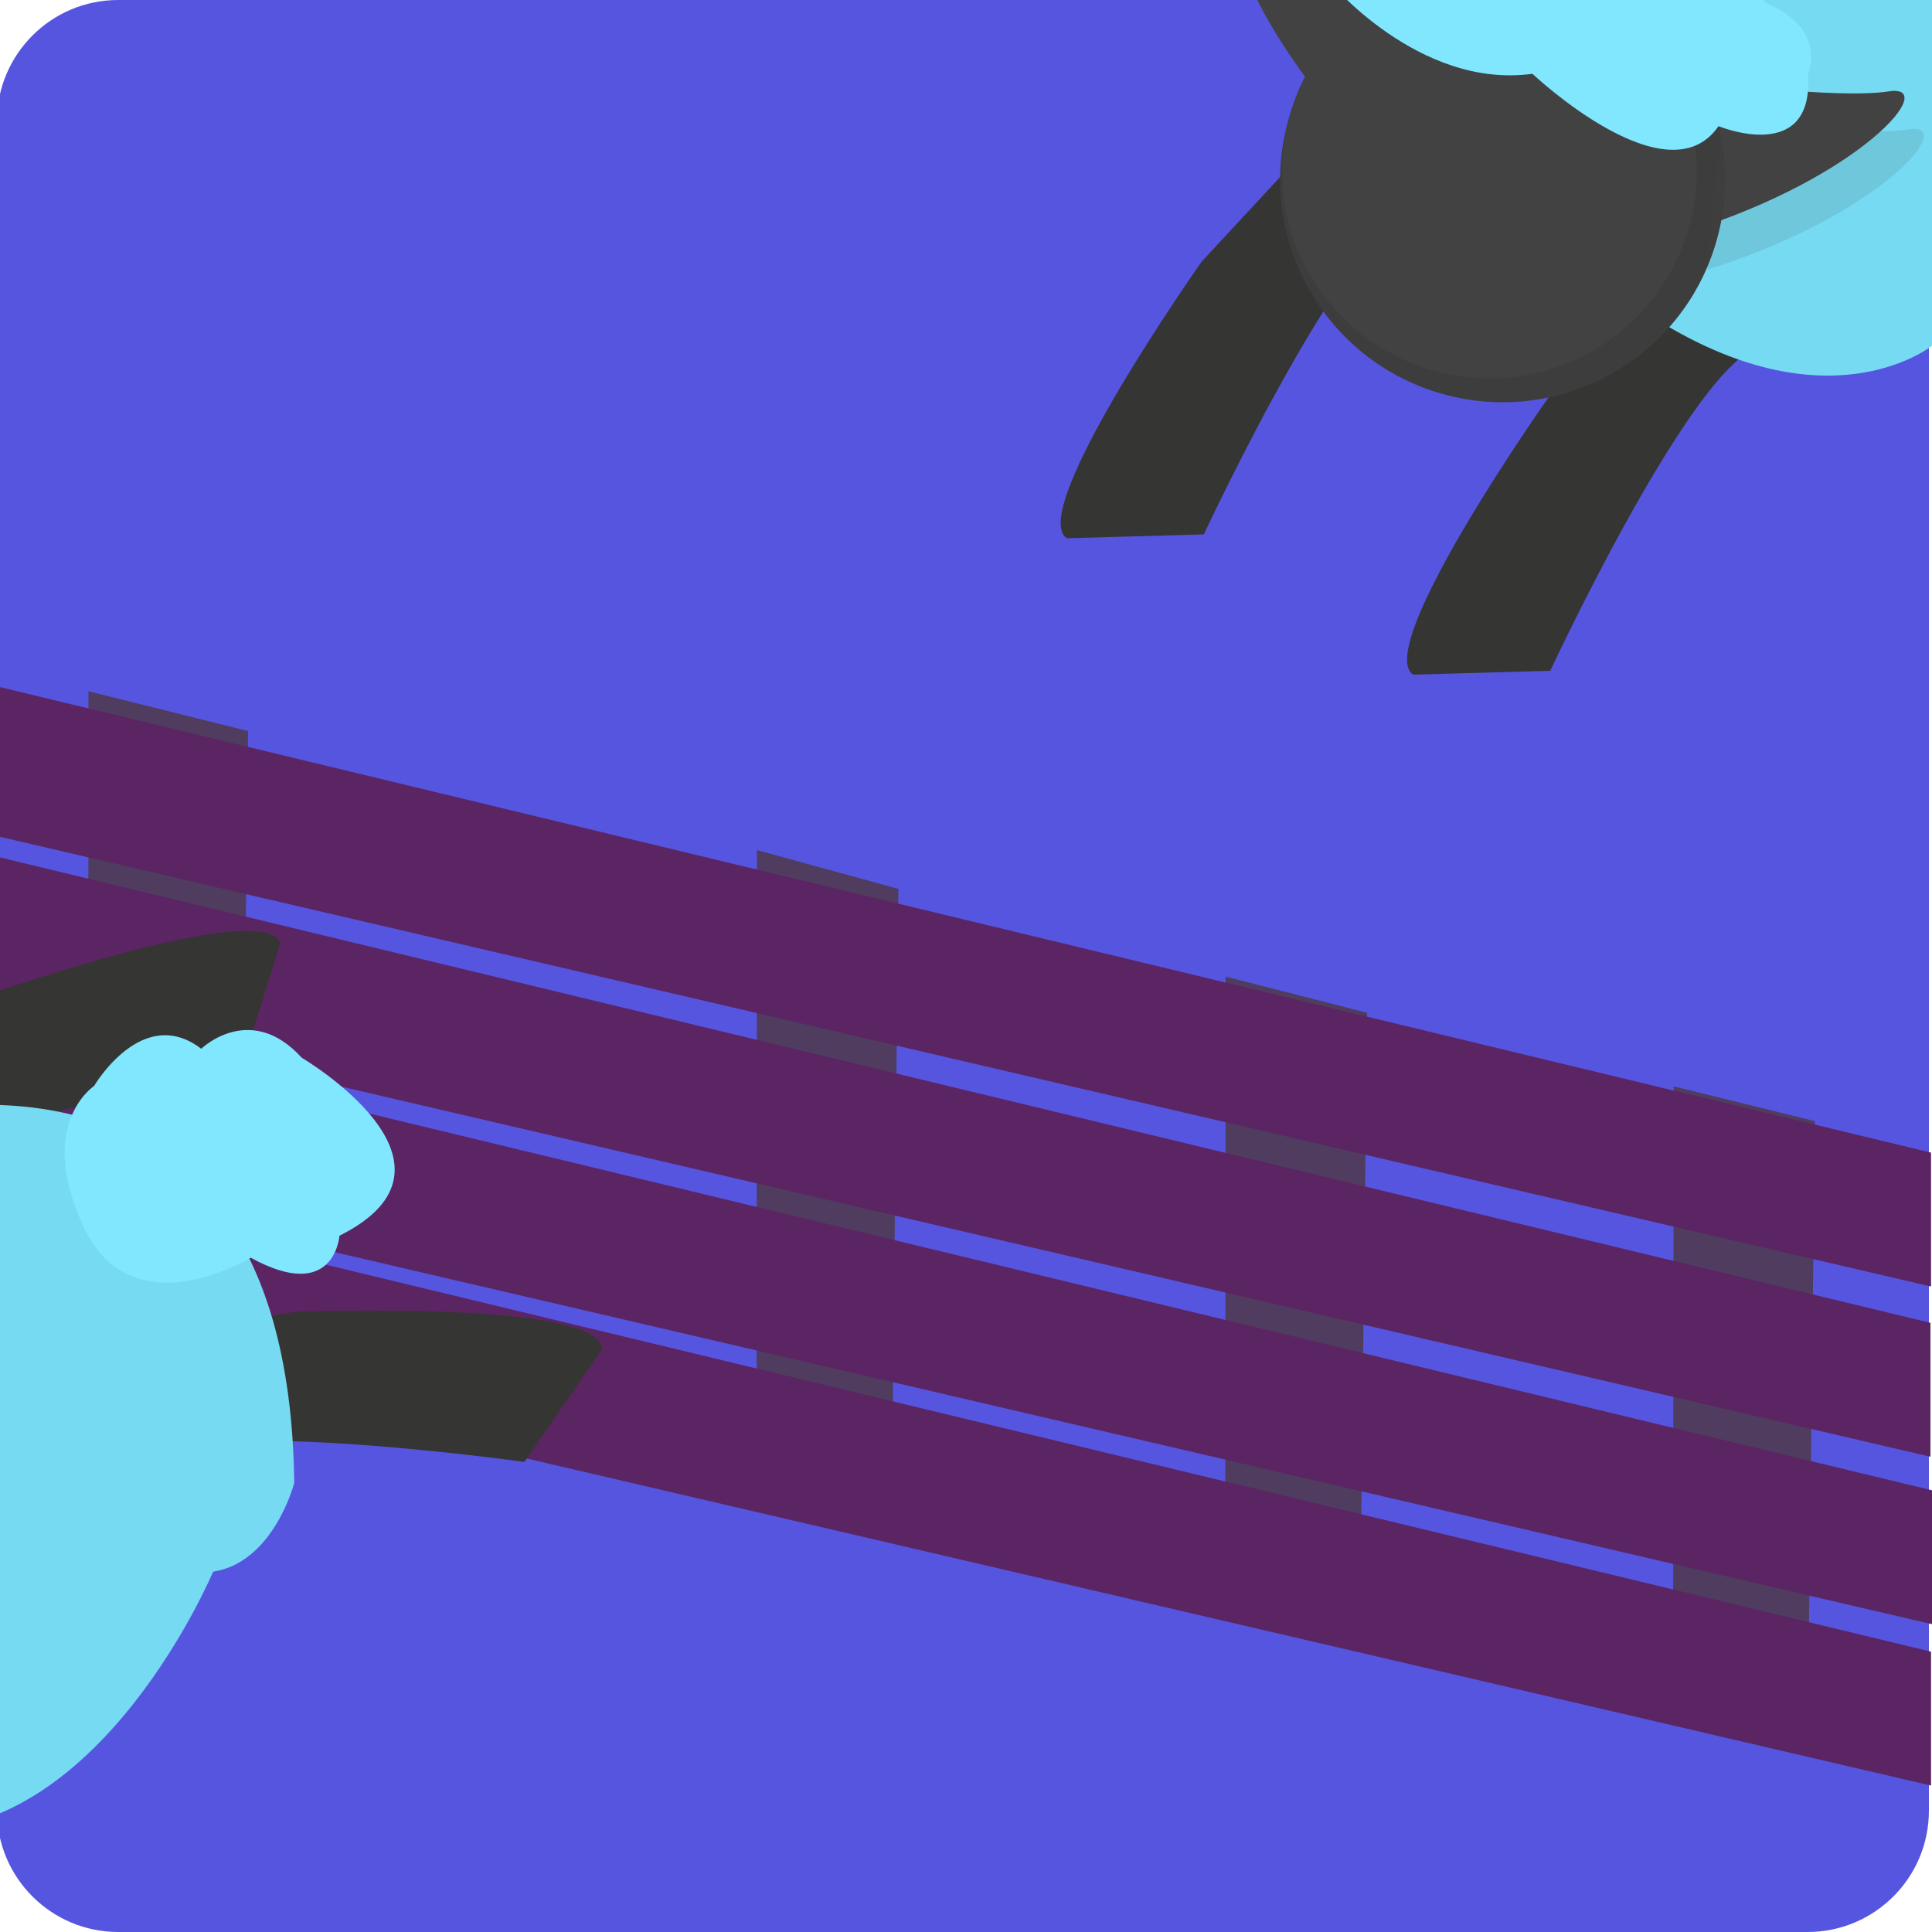
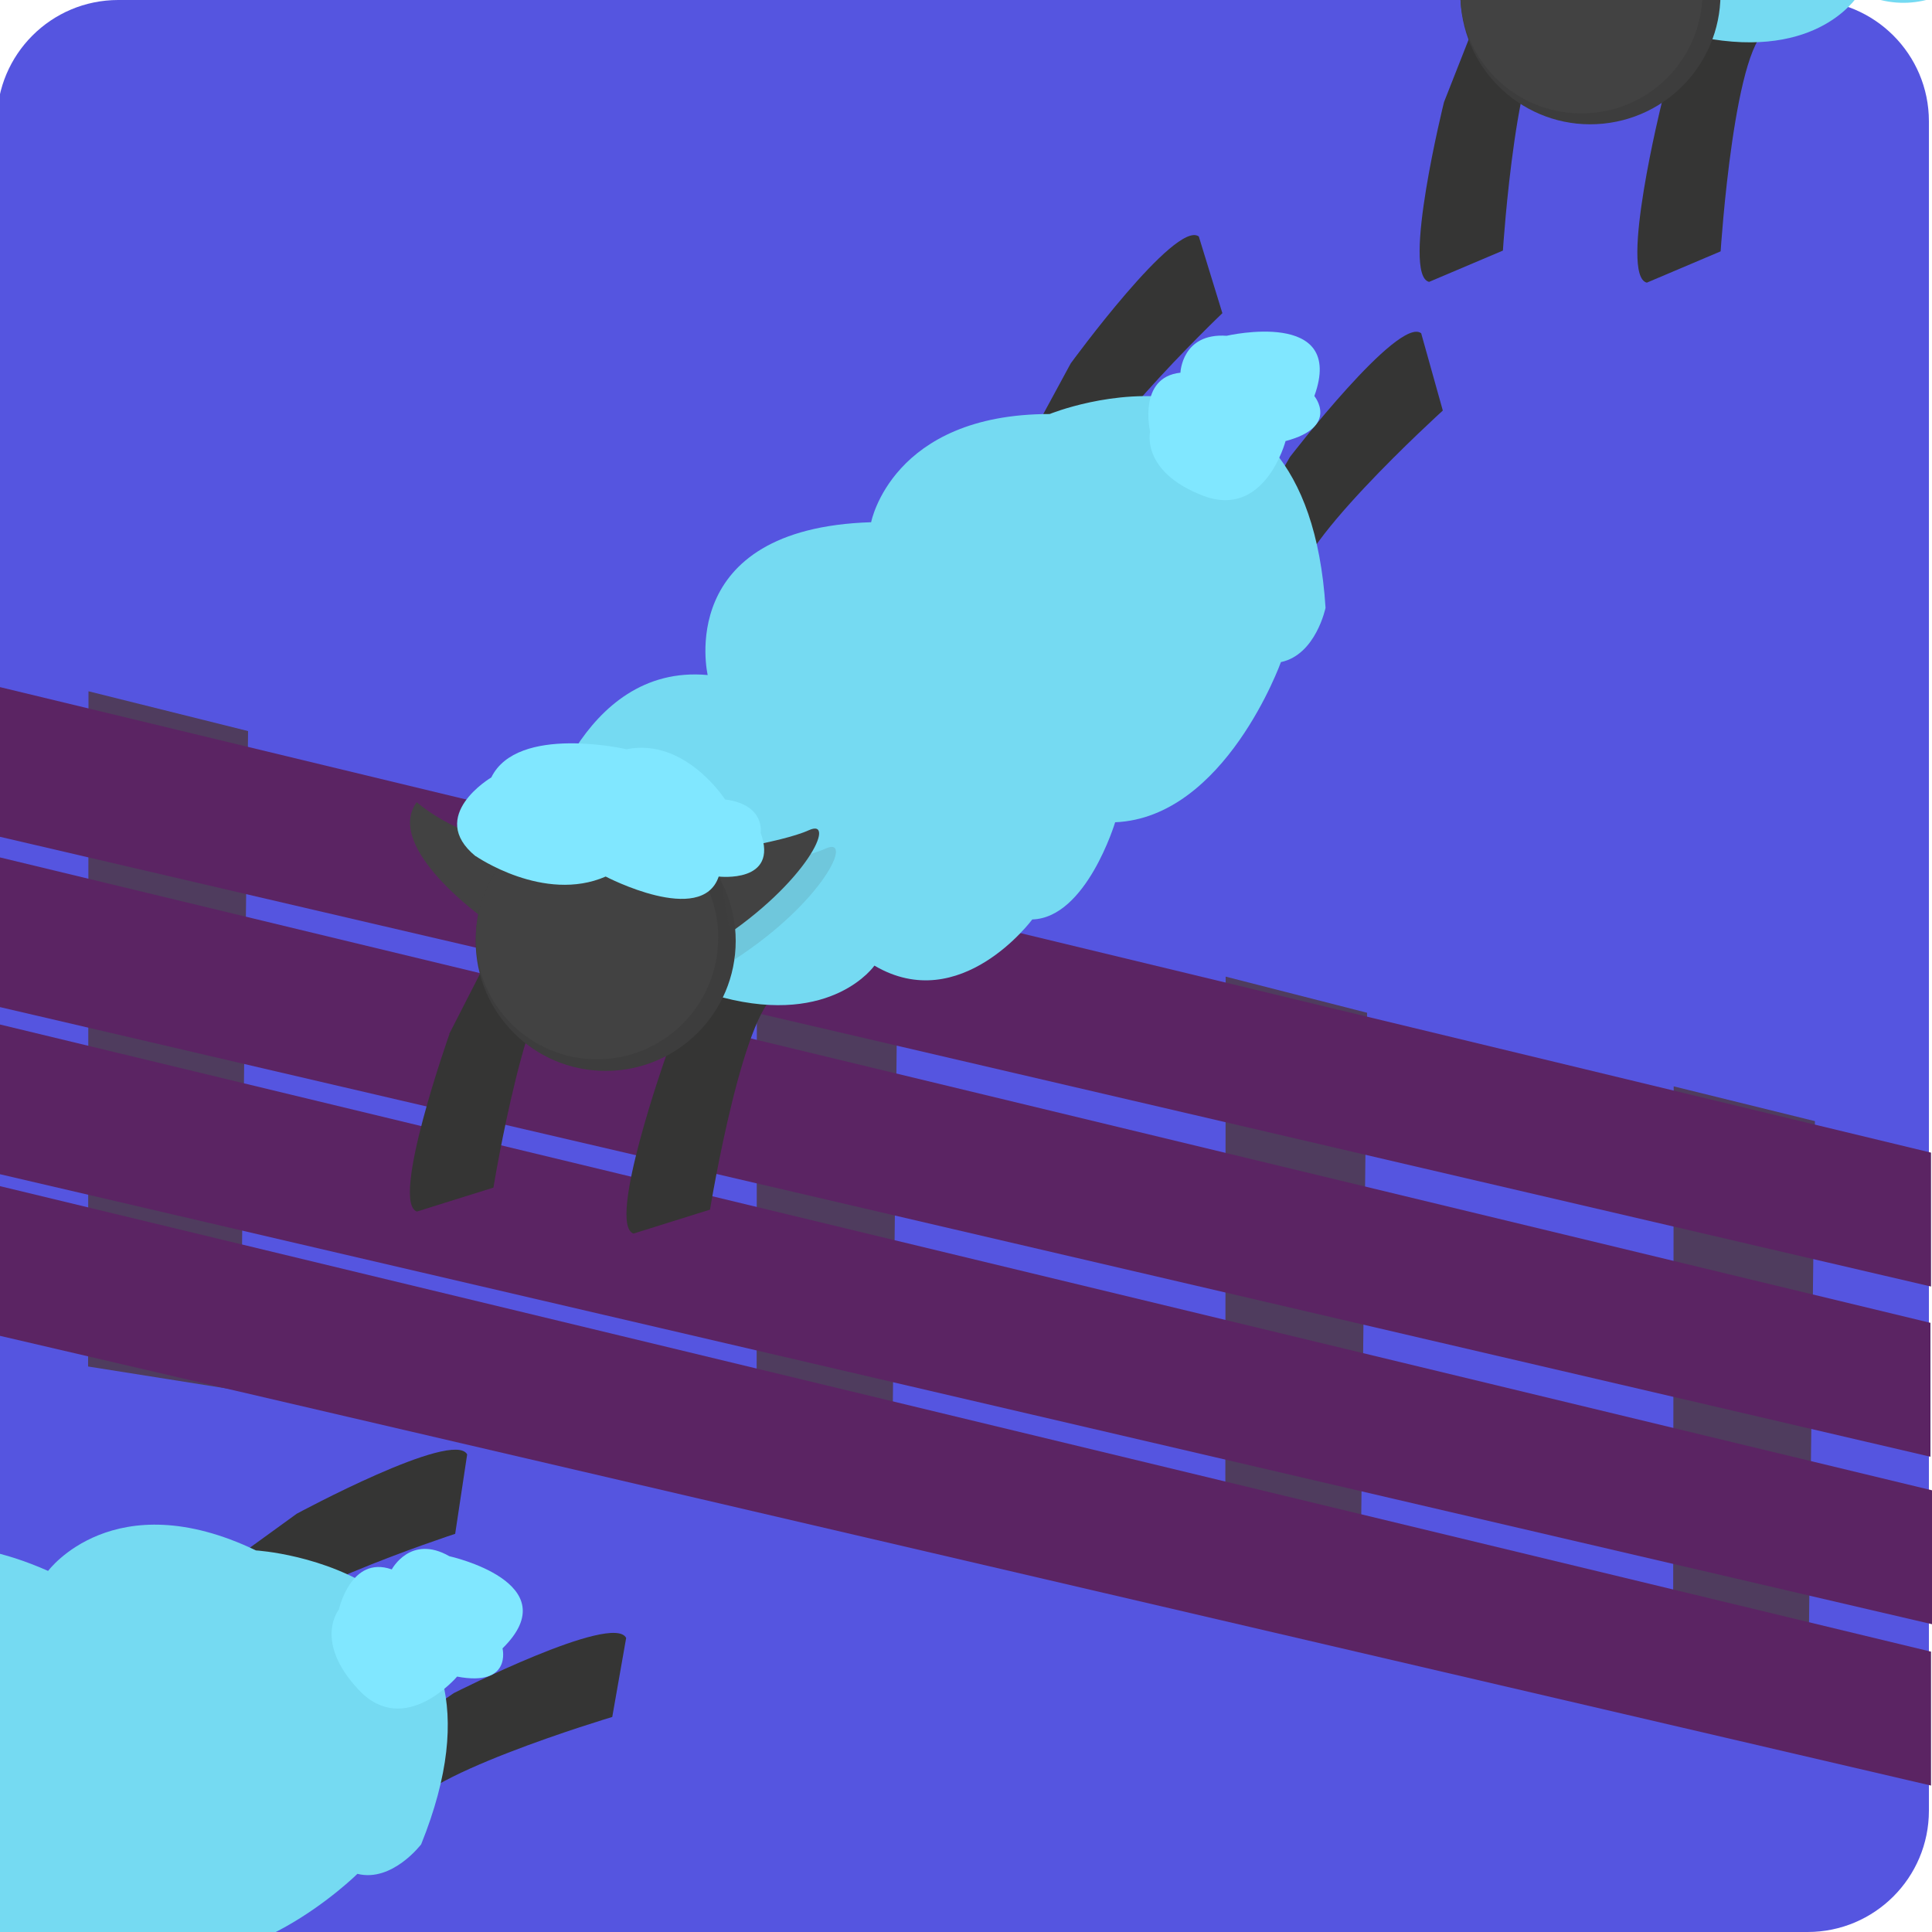
- <svg xmlns="http://www.w3.org/2000/svg" viewBox="0 0 100 100">
+ <svg xmlns="http://www.w3.org/2000/svg" id="Layer_1" data-name="Layer 1" viewBox="0 0 100 100">
  <defs>
    <style>
      .cls-1 {
+         isolation: isolate;
        opacity: .13;
      }

      .cls-1, .cls-2 {
        fill: #424242;
      }

      .cls-3 {
        fill: #5555e0;
      }

      .cls-4 {
        fill: #353534;
      }

      .cls-5 {
        fill: #3d3d3d;
      }

      .cls-6 {
        fill: #4f3c5e;
      }

      .cls-7 {
        fill: #80e7ff;
      }

      .cls-8 {
        fill: #75daf2;
      }

      .cls-9 {
        fill: #5b2463;
      }
    </style>
  </defs>
  <g id="icon_3" data-name="icon 3">
    <rect class="cls-3" x="-.16" width="100" height="100" rx="6.28" ry="6.28" />
    <polygon class="cls-6" points="39.18 44 39.16 78.19 46.14 79.42 46.5 46.01 39.18 44" />
    <polygon class="cls-6" points="4.58 35.78 4.56 70.73 12.44 71.98 12.84 37.84 4.58 35.78" />
    <polygon class="cls-6" points="86.63 56.23 86.6 86.7 93.59 87.79 93.94 58.03 86.63 56.23" />
    <polygon class="cls-6" points="63.44 50.55 63.42 82.29 70.4 83.42 70.76 52.42 63.44 50.55" />
    <polygon class="cls-9" points="-.27 35.5 99.95 59.66 99.95 66.59 -.27 43.25 -.27 35.5" />
    <polygon class="cls-9" points="-.29 44.31 99.92 68.47 99.92 75.4 -.29 52.06 -.29 44.31" />
    <polygon class="cls-9" points="-.16 52.99 100.05 77.15 100.05 84.08 -.16 60.74 -.16 52.99" />
    <polygon class="cls-9" points="-.27 61.33 99.95 85.49 99.95 92.42 -.27 69.08 -.27 61.33" />
-     <path class="cls-4" d="M15.32,67.9s15.76-.62,15.85,1.93l-4.03,5.84s-19.12-2.7-20.22.36,1.08-6.87,1.08-6.87l7.32-1.27Z" />
-     <path class="cls-4" d="M-1.2,51.68s14.86-5.27,15.71-2.87l-2.12,6.78s-19.06,3.11-19.2,6.35-1-6.88-1-6.88l6.61-3.38Z" />
-     <path class="cls-8" d="M-55.23,92.65s4.23-14.44,15.52-12.81c0,0-2.36-13.13,15.15-12.75,0,0,2.33-9.47,16.29-8.74,0,0,23.18-8.11,23.5,18.41,0,0-1.06,4.11-4.2,4.59,0,0-5.65,13.49-15.4,13.4,0,0-2.98,8.33-7.78,8.22,0,0-6.79,8.24-14.17,3.35,0,0-3.97,5.15-13.55,2.12" />
-     <path class="cls-7" d="M10.42,54.28s2.54-2.46,5.2.47c0,0,9.37,5.51,1.95,9.21,0,0-.24,3.53-4.59,1.14,0,0-6.13,3.77-8.64-1.57s.53-7.32.53-7.32c0,0,2.49-4.26,5.54-1.93Z" />
+     <path class="cls-4" d="M66.77,23.65s5.62-7.31,6.79-6.4l1.12,4s-8.36,7.58-7.4,9.22c.96,1.64-2.68-3.06-2.68-3.06,0,0,2.17-3.76,2.17-3.76Z" />
+     <path class="cls-4" d="M34.47,54.67s-3.08,8.69-1.68,9.18l3.96-1.24s1.82-11.14,3.71-11.23-4.02-.59-4.02-.59l-1.98,3.87h.01Z" />
+     <path class="cls-4" d="M23.26,53.53s-3.08,8.69-1.68,9.18l3.96-1.24s1.82-11.14,3.71-11.23-4.02-.59-4.02-.59l-1.98,3.87h.01Z" />
+     <path class="cls-4" d="M55.42,18.81s5.43-7.45,6.63-6.57l1.22,3.97s-8.17,7.8-7.16,9.41-2.76-2.99-2.76-2.99c0,0,2.07-3.82,2.07-3.82Z" />
+     <path class="cls-8" d="M27.96,42.89s2.03-8.56,8.67-7.95c0,0-1.78-7.59,8.46-7.91,0,0,1.07-5.6,9.24-5.6,0,0,13.29-5.44,14.28,10.03,0,0-.5,2.43-2.31,2.81,0,0-2.89,8.05-8.58,8.29,0,0-1.49,4.95-4.29,5.03,0,0-3.71,5.02-8.17,2.39,0,0-2.16,3.13-7.85,1.65l-9.44-8.74h0Z" />
+     <path class="cls-7" d="M61.1,19.28s.08-2.06,2.39-1.9c0,0,6.19-1.44,4.54,3.12,0,0,1.32,1.59-1.49,2.33,0,0-1.07,4.07-4.29,2.82s-2.72-3.31-2.72-3.31c0,0-.66-2.81,1.57-3.05h0Z" />
  </g>
  <g id="Layer_19" data-name="Layer 19">
-     <path class="cls-4" d="M80.15,20.57s-9.09,12.88-7.01,14.35l7.1-.2s8.15-17.51,11.31-16.76-6.35-2.83-6.35-2.83l-5.05,5.45Z" />
-     <path class="cls-4" d="M62.22,13.51s-9.09,12.88-7.01,14.35l7.1-.2s8.15-17.51,11.31-16.76-6.35-2.83-6.35-2.83l-5.05,5.45Z" />
-     <path class="cls-8" d="M74.89-1.84s7.31-13.16,17.96-9.08c0,0,.59-13.33,17.58-9.11,0,0,4.36-8.72,17.81-4.94,0,0,24.4-2.81,18.87,23.13,0,0-1.94,3.78-5.1,3.55,0,0-8.48,11.91-17.97,9.68,0,0-4.74,7.47-9.4,6.3,0,0-8.44,6.55-14.56.15,0,0-5.01,4.15-13.69-.91" />
-     <path class="cls-2" d="M88.1,4.2s6.97.95,9.66.53-1.39,4.43-10.4,7.26" />
-     <path class="cls-2" d="M64.99-7.06s3.27,5.12,8.45,5.69l-5.42,5.95s-6.97-8.59-3.03-11.65Z" />
-     <path class="cls-5" d="M88.86,12.42c-1.72,6.12-8.08,9.69-14.2,7.97s-9.69-8.08-7.97-14.2c1-3.56,3.57-6.26,6.75-7.55,2.29-.93,4.89-1.14,7.45-.42,6.12,1.72,9.69,8.08,7.97,14.2Z" />
-     <path class="cls-2" d="M87.42,11.76c-1.6,5.7-7.53,9.03-13.23,7.42s-9.03-7.53-7.42-13.23c.93-3.32,3.33-5.83,6.29-7.04,2.13-.87,4.56-1.06,6.94-.39,5.7,1.6,9.03,7.53,7.42,13.23Z" />
-     <path class="cls-1" d="M89.1,6.17s6.97.95,9.66.53-1.39,4.43-10.4,7.26" />
-     <path class="cls-7" d="M68.73-1.04s4.67,5.67,10.59,4.86c0,0,6.97,6.59,9.63,2.71,0,0,4.99,2.06,4.63-2.73,0,0,1.08-2.28-2.24-3.68,0,0-1.91-6.24-7.2-6.65,0,0-8.7-4.76-12.2-.84,0,0-6.47,1.72-3.21,6.34Z" />
+     <path class="cls-2" d="M36.35,44.2s4.07-.57,5.52-1.23-.08,2.72-4.7,5.73l-.81-4.5h0Z" />
+     <path class="cls-2" d="M21.57,41.52s2.65,2.36,5.66,1.87l-2.11,4.21s-5.28-3.73-3.55-6.08Z" />
+     <path class="cls-5" d="M38.08,48.7c0,3.72-3.01,6.73-6.73,6.73s-6.73-3.01-6.73-6.73c0-2.16,1.02-4.09,2.6-5.32,1.14-.89,2.57-1.41,4.13-1.41,3.72,0,6.73,3.01,6.73,6.73Z" />
+     <path class="cls-2" d="M37.17,48.56c0,3.46-2.81,6.27-6.27,6.27s-6.27-2.81-6.27-6.27c0-2.02.95-3.81,2.43-4.96,1.06-.83,2.4-1.32,3.85-1.32,3.46,0,6.27,2.81,6.27,6.27h0Z" />
+     <path class="cls-1" d="M37.22,45.15s4.07-.57,5.52-1.23-.08,2.72-4.7,5.73l-.81-4.5h0Z" />
+     <path class="cls-7" d="M24.62,44.31s3.53,2.45,6.73,1.06c0,0,4.97,2.6,5.85,0,0,0,3.13.37,2.17-2.27,0,0,.25-1.45-1.84-1.72,0,0-2.06-3.21-5.1-2.6,0,0-5.65-1.3-7,1.46,0,0-3.37,1.99-.81,4.08h0Z" />
+     <path class="cls-4" d="M23.52,87.62s8.22-4.17,8.89-2.84l-.72,4.09s-10.82,3.23-10.66,5.12-1.1-3.91-1.1-3.91l3.58-2.46h.01Z" />
+     <path class="cls-4" d="M15.36,78.35s8.11-4.38,8.82-3.07l-.62,4.11s-10.73,3.51-10.52,5.39-1.2-3.88-1.2-3.88c0,0,3.52-2.55,3.52-2.55Z" />
+     <path class="cls-8" d="M-19.8,88.22s5.53-6.85,11.25-3.43c0,0,1.67-7.62,11.04-3.48,0,0,3.39-4.59,10.76-1.06,0,0,14.34.83,8.55,15.21,0,0-1.5,1.98-3.3,1.53,0,0-6.08,6.01-11.32,3.77,0,0-3.48,3.83-6.05,2.69,0,0-5.52,2.92-8.4-1.38,0,0-3.3,1.89-7.79-1.9l-4.74-11.96h0Z" />
+     <path class="cls-7" d="M20.28,81.23s.97-1.83,2.98-.68c0,0,6.21,1.37,2.75,4.77,0,0,.5,2-2.35,1.46,0,0-2.72,3.21-5.09.69s-1.03-4.16-1.03-4.16c0,0,.62-2.82,2.73-2.08h.01Z" />
+     <path class="cls-4" d="M86.01,5.33s-2.22,8.95-.77,9.3l3.82-1.62s.72-11.27,2.6-11.53-4.06-.19-4.06-.19c0,0-1.59,4.04-1.59,4.04Z" />
+     <path class="cls-4" d="M74.74,5.29s-2.22,8.95-.77,9.3l3.82-1.62s.72-11.27,2.6-11.53-4.06-.19-4.06-.19c0,0-1.59,4.04-1.59,4.04Z" />
+     <path class="cls-8" d="M78.38-5.76s1.19-8.72,7.85-8.76c0,0-2.51-7.38,7.64-8.69,0,0,.52-5.68,8.66-6.47,0,0,12.7-6.71,15.19,8.59,0,0-.26,2.47-2.03,3.02,0,0-2.09,8.29-7.74,9.09,0,0-1,5.07-3.78,5.43,0,0-3.21,5.36-7.9,3.17,0,0-1.85,3.33-7.65,2.41l-10.25-7.78h0Z" />
+     <path class="cls-5" d="M89.02-.96c.36,3.7-2.34,6.99-6.04,7.36s-6.99-2.34-7.36-6.04c-.21-2.15.62-4.17,2.07-5.55,1.05-.99,2.42-1.66,3.97-1.81,3.7-.36,6.99,2.34,7.36,6.04Z" />
+     <path class="cls-2" d="M88.09-1.01c.34,3.45-2.18,6.52-5.63,6.85s-6.52-2.18-6.85-5.63c-.2-2.01.57-3.88,1.93-5.17.98-.92,2.26-1.54,3.7-1.69,3.45-.34,6.52,2.18,6.85,5.63h0Z" />
  </g>
</svg>
